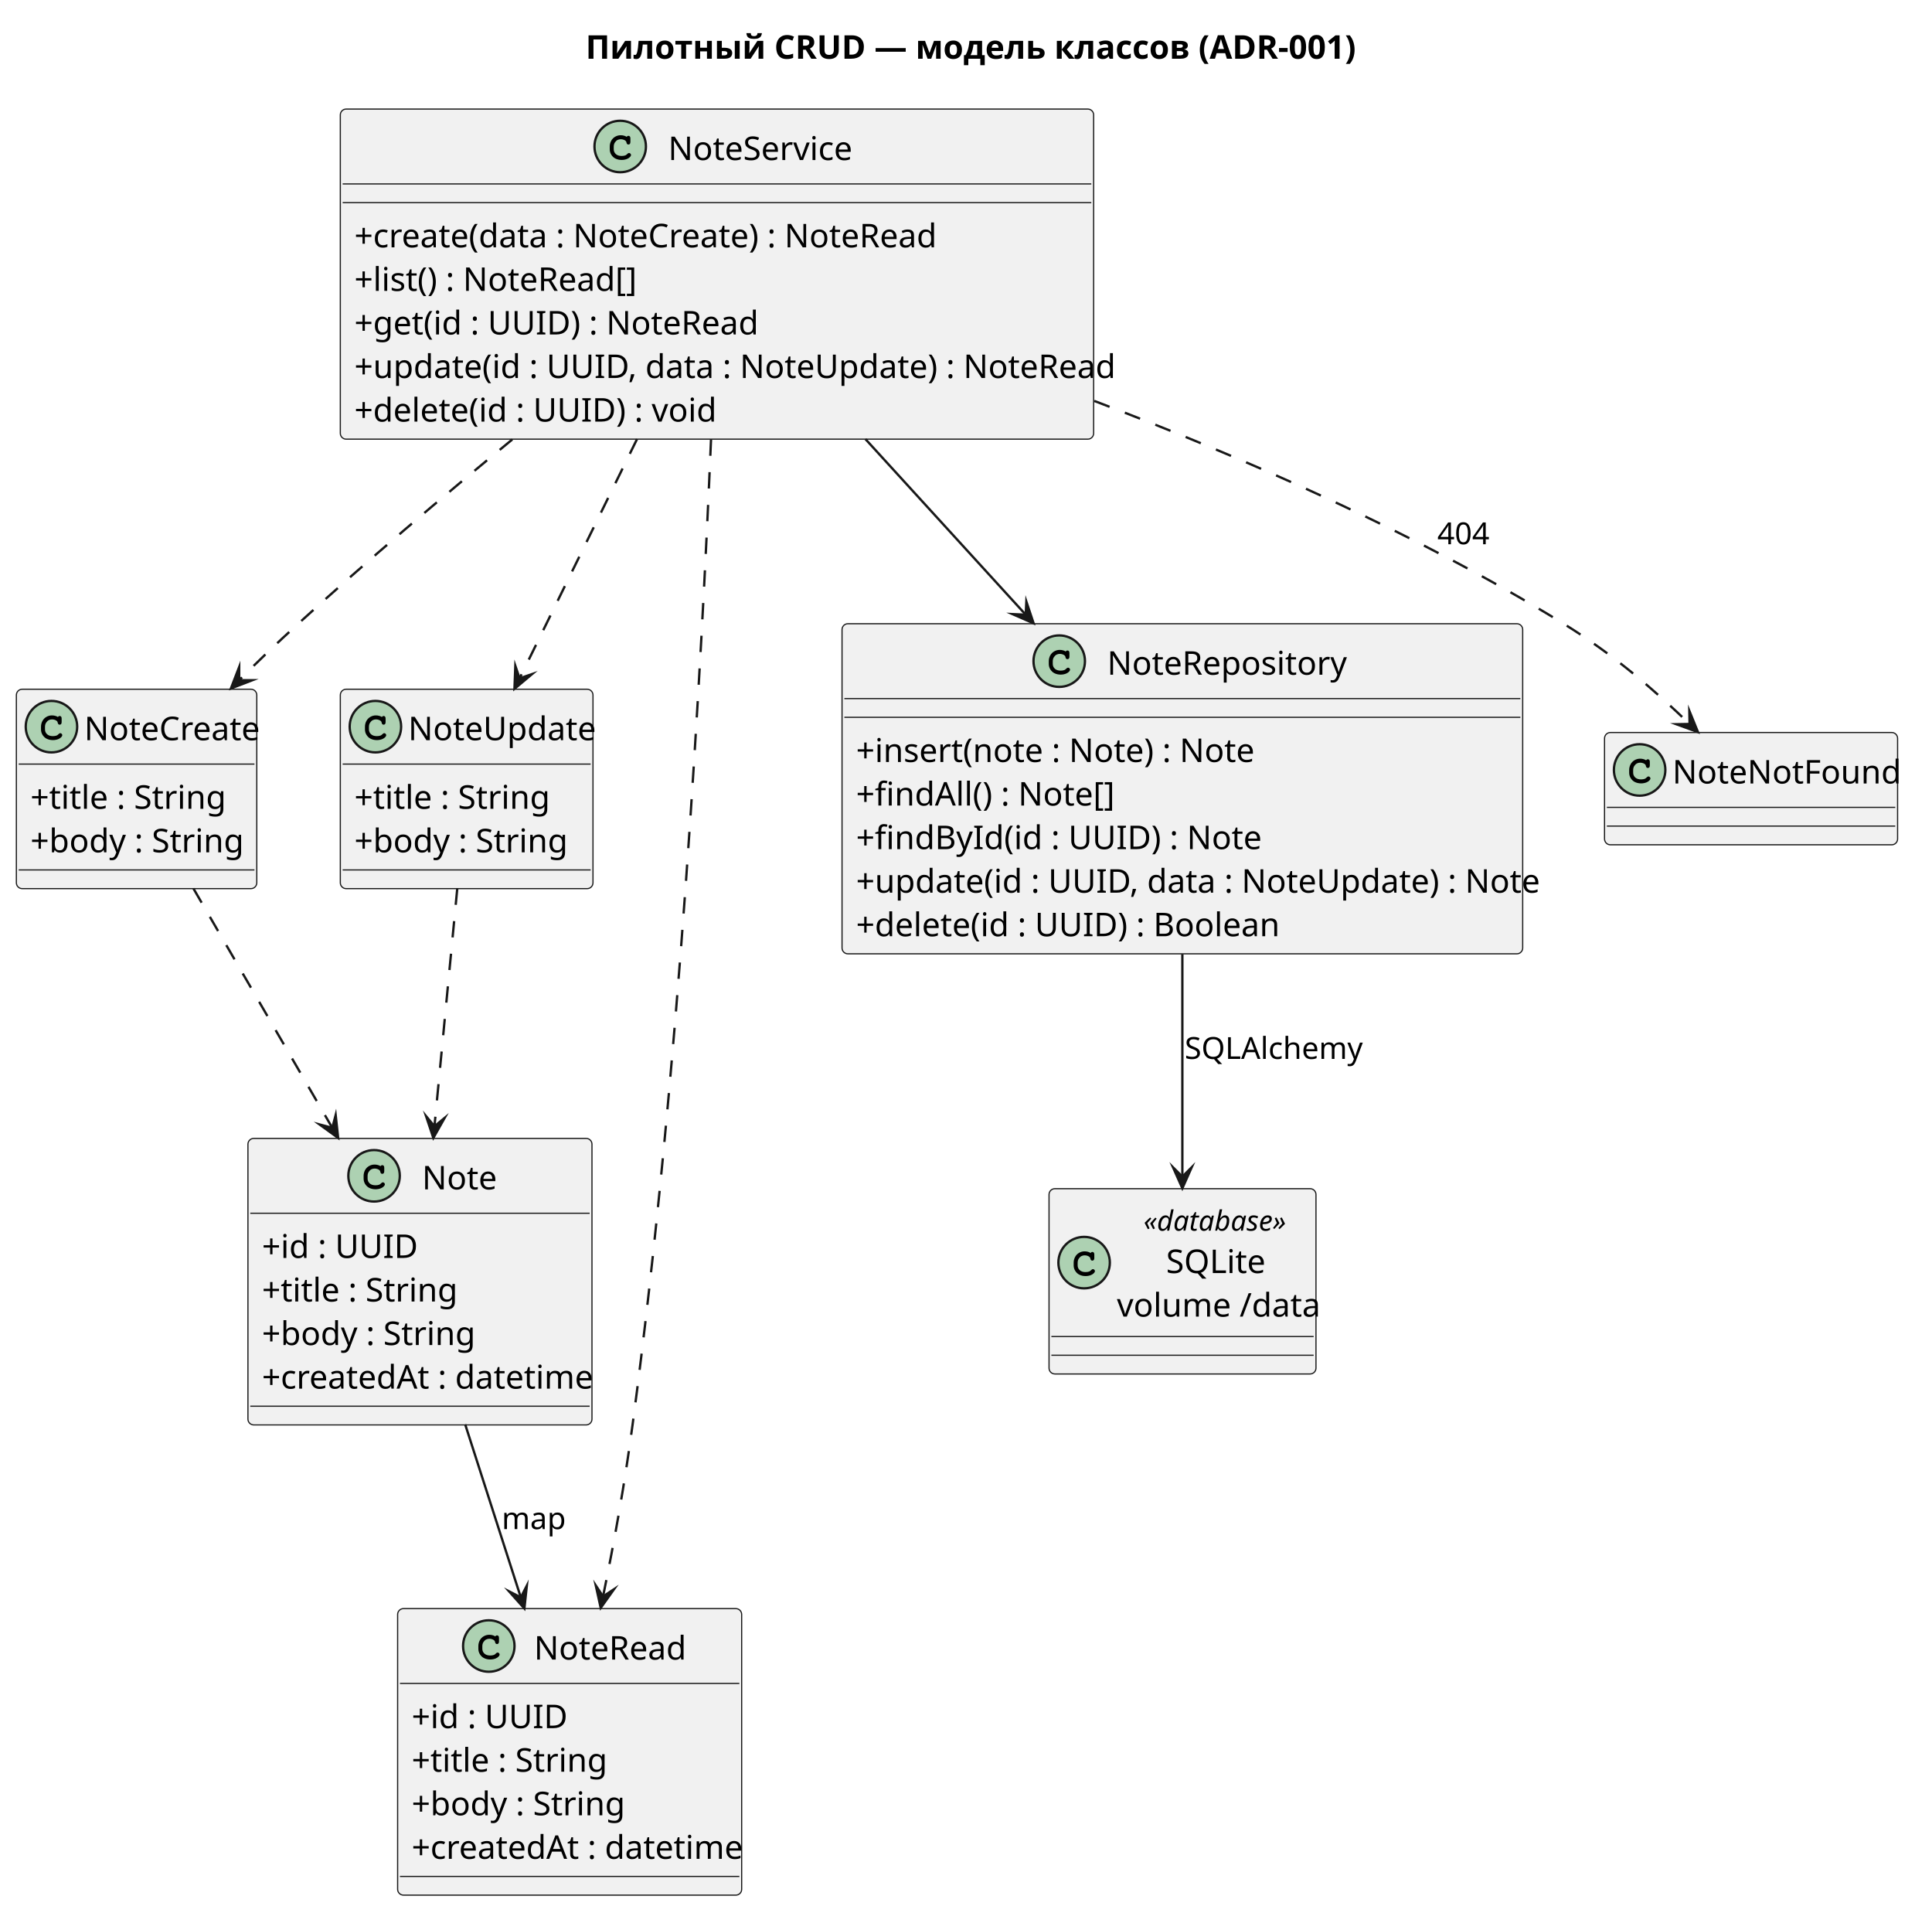
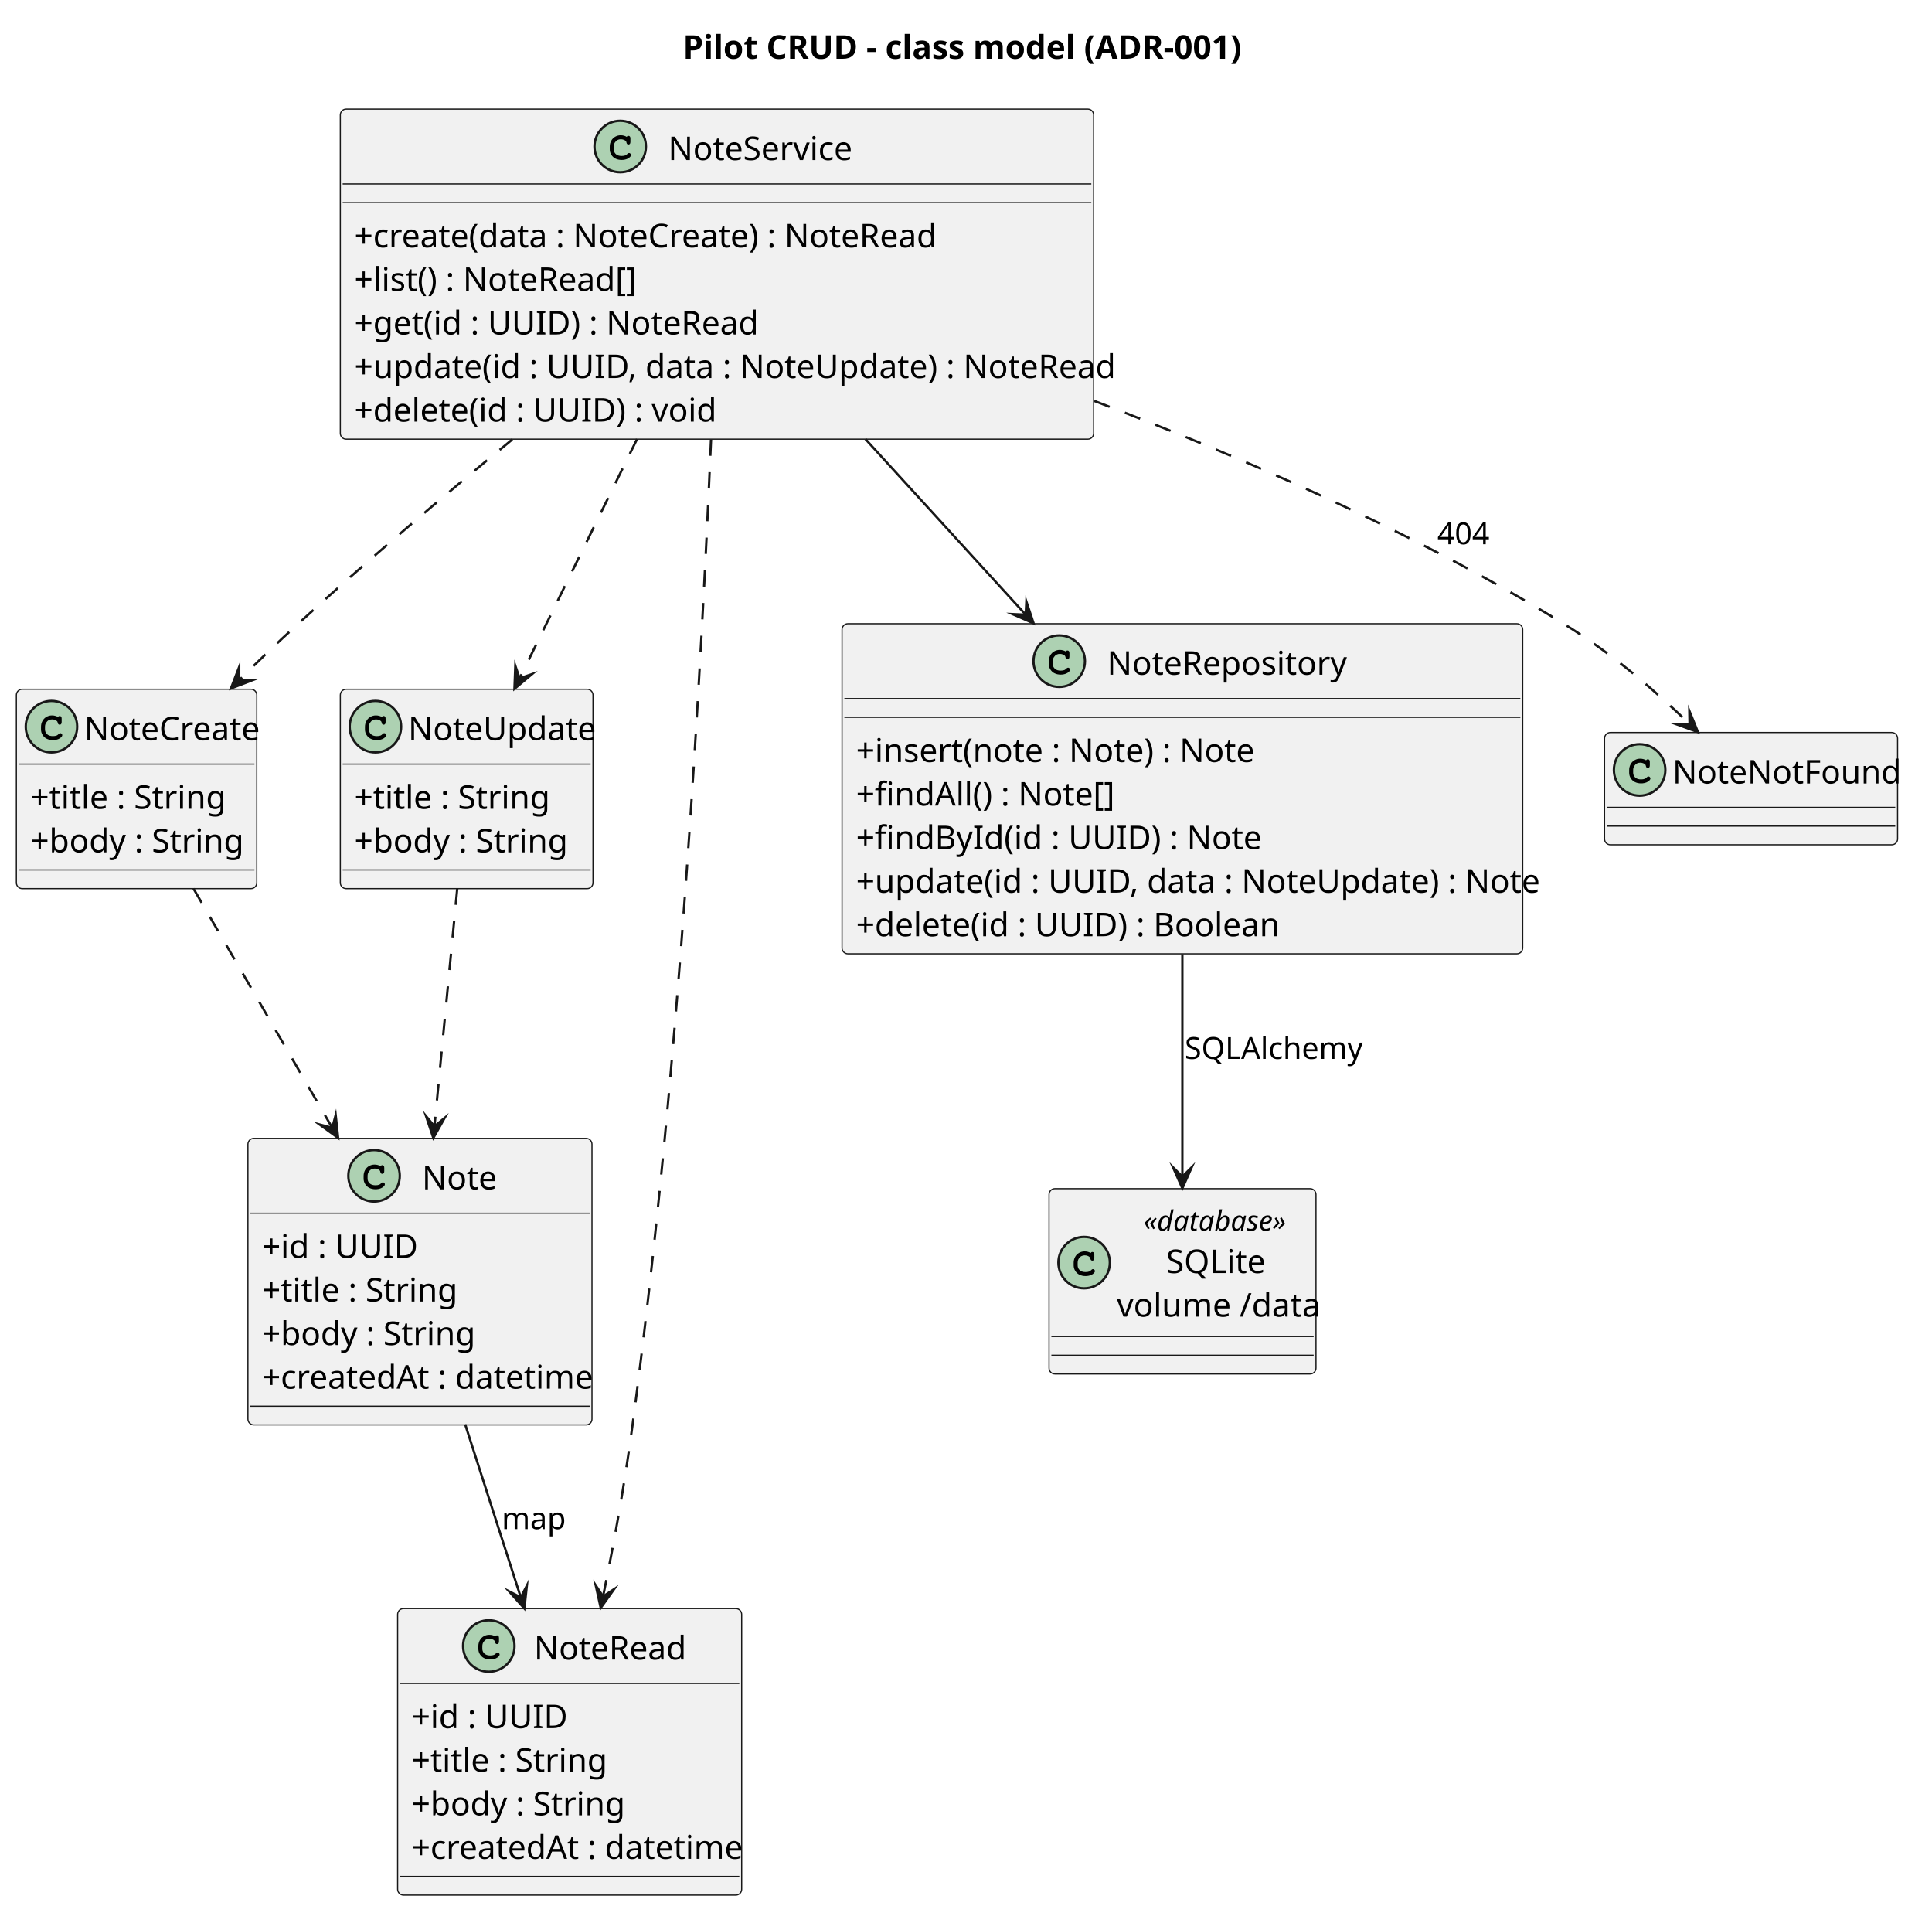
<svg xmlns="http://www.w3.org/2000/svg" contentStyleType="text/css" data-diagram-type="CLASS" height="825px" preserveAspectRatio="none" style="width:826px;height:825px;background:#FFFFFF;" version="1.1" viewBox="0 0 826 825" width="826px" zoomAndPan="magnify">
  <defs />
  <g>
    <g class="title" data-source-line="3">
-       <text fill="#000000" font-family="Segoe UI" font-size="14" font-weight="700" lengthAdjust="spacing" textLength="318.582" x="250.354" y="25.107">Пилотный CRUD — модель классов (ADR-001)</text>
+       <text fill="#000000" font-family="Segoe UI" font-size="14" font-weight="700" lengthAdjust="spacing" textLength="235.471" x="291.91" y="25.107">Pilot CRUD - class model (ADR-001)</text>
    </g>
    <g class="entity" data-qualified-name="Note" data-source-line="5" id="ent0001">
      <rect fill="#F1F1F1" height="122.484" rx="2.5" ry="2.5" style="stroke:#181818;stroke-width:0.5;" width="147.092" x="106" y="486.621" />
      <ellipse cx="159.925" cy="502.621" fill="#ADD1B2" rx="11" ry="11" style="stroke:#181818;stroke-width:1;" />
      <path d="M162.691,498.496 Q162.847,498.277 163.035,498.168 Q163.222,498.059 163.441,498.059 Q163.816,498.059 164.05,498.324 Q164.285,498.574 164.285,499.184 L164.285,500.637 Q164.285,501.246 164.05,501.512 Q163.816,501.777 163.441,501.777 Q163.097,501.777 162.894,501.574 Q162.691,501.387 162.582,500.871 Q162.535,500.512 162.347,500.324 Q162.019,499.949 161.41,499.731 Q160.8,499.512 160.175,499.512 Q159.41,499.512 158.769,499.84 Q158.144,500.168 157.644,500.918 Q157.16,501.668 157.16,502.699 L157.16,503.793 Q157.16,505.027 158.05,505.856 Q158.941,506.668 160.535,506.668 Q161.472,506.668 162.128,506.418 Q162.519,506.262 162.941,505.824 Q163.207,505.559 163.347,505.481 Q163.503,505.402 163.707,505.402 Q164.035,505.402 164.285,505.668 Q164.55,505.918 164.55,506.262 Q164.55,506.606 164.207,507.012 Q163.707,507.59 162.91,507.918 Q161.832,508.371 160.535,508.371 Q159.019,508.371 157.816,507.746 Q156.832,507.246 156.144,506.184 Q155.457,505.106 155.457,503.824 L155.457,502.668 Q155.457,501.34 156.066,500.199 Q156.691,499.043 157.785,498.434 Q158.878,497.809 160.113,497.809 Q160.847,497.809 161.488,497.981 Q162.144,498.137 162.691,498.496 Z " fill="#000000" />
      <text fill="#000000" font-family="Segoe UI" font-size="14" lengthAdjust="spacing" textLength="30.741" x="180.425" y="508.418">Note</text>
      <line style="stroke:#181818;stroke-width:0.5;" x1="107" x2="252.092" y1="518.621" y2="518.621" />
      <text fill="#000000" font-family="Segoe UI" font-size="14" lengthAdjust="spacing" textLength="64.695" x="112" y="537.729">+id : UUID</text>
      <text fill="#000000" font-family="Segoe UI" font-size="14" lengthAdjust="spacing" textLength="80.48" x="112" y="556.35">+title : String</text>
      <text fill="#000000" font-family="Segoe UI" font-size="14" lengthAdjust="spacing" textLength="88.341" x="112" y="574.971">+body : String</text>
      <text fill="#000000" font-family="Segoe UI" font-size="14" lengthAdjust="spacing" textLength="135.092" x="112" y="593.592">+createdAt : datetime</text>
      <line style="stroke:#181818;stroke-width:0.5;" x1="107" x2="252.092" y1="601.106" y2="601.106" />
    </g>
    <g class="entity" data-qualified-name="NoteCreate" data-source-line="12" id="ent0002">
      <rect fill="#F1F1F1" height="85.242" rx="2.5" ry="2.5" style="stroke:#181818;stroke-width:0.5;" width="102.786" x="7" y="294.621" />
      <ellipse cx="22" cy="310.621" fill="#ADD1B2" rx="11" ry="11" style="stroke:#181818;stroke-width:1;" />
      <path d="M24.766,306.496 Q24.922,306.277 25.109,306.168 Q25.297,306.059 25.516,306.059 Q25.891,306.059 26.125,306.324 Q26.359,306.574 26.359,307.184 L26.359,308.637 Q26.359,309.246 26.125,309.512 Q25.891,309.777 25.516,309.777 Q25.172,309.777 24.969,309.574 Q24.766,309.387 24.656,308.871 Q24.609,308.512 24.422,308.324 Q24.094,307.949 23.484,307.731 Q22.875,307.512 22.25,307.512 Q21.484,307.512 20.844,307.84 Q20.219,308.168 19.719,308.918 Q19.234,309.668 19.234,310.699 L19.234,311.793 Q19.234,313.027 20.125,313.856 Q21.016,314.668 22.609,314.668 Q23.547,314.668 24.203,314.418 Q24.594,314.262 25.016,313.824 Q25.281,313.559 25.422,313.481 Q25.578,313.402 25.781,313.402 Q26.109,313.402 26.359,313.668 Q26.625,313.918 26.625,314.262 Q26.625,314.606 26.281,315.012 Q25.781,315.59 24.984,315.918 Q23.906,316.371 22.609,316.371 Q21.094,316.371 19.891,315.746 Q18.906,315.246 18.219,314.184 Q17.531,313.106 17.531,311.824 L17.531,310.668 Q17.531,309.34 18.141,308.199 Q18.766,307.043 19.859,306.434 Q20.953,305.809 22.188,305.809 Q22.922,305.809 23.562,305.981 Q24.219,306.137 24.766,306.496 Z " fill="#000000" />
      <text fill="#000000" font-family="Segoe UI" font-size="14" lengthAdjust="spacing" textLength="70.786" x="36" y="316.418">NoteCreate</text>
      <line style="stroke:#181818;stroke-width:0.5;" x1="8" x2="108.786" y1="326.621" y2="326.621" />
      <text fill="#000000" font-family="Segoe UI" font-size="14" lengthAdjust="spacing" textLength="80.48" x="13" y="345.728">+title : String</text>
      <text fill="#000000" font-family="Segoe UI" font-size="14" lengthAdjust="spacing" textLength="88.341" x="13" y="364.35">+body : String</text>
      <line style="stroke:#181818;stroke-width:0.5;" x1="8" x2="108.786" y1="371.863" y2="371.863" />
    </g>
    <g class="entity" data-qualified-name="NoteUpdate" data-source-line="17" id="ent0003">
      <rect fill="#F1F1F1" height="85.242" rx="2.5" ry="2.5" style="stroke:#181818;stroke-width:0.5;" width="108.022" x="145.5" y="294.621" />
      <ellipse cx="160.5" cy="310.621" fill="#ADD1B2" rx="11" ry="11" style="stroke:#181818;stroke-width:1;" />
      <path d="M163.266,306.496 Q163.422,306.277 163.609,306.168 Q163.797,306.059 164.016,306.059 Q164.391,306.059 164.625,306.324 Q164.859,306.574 164.859,307.184 L164.859,308.637 Q164.859,309.246 164.625,309.512 Q164.391,309.777 164.016,309.777 Q163.672,309.777 163.469,309.574 Q163.266,309.387 163.156,308.871 Q163.109,308.512 162.922,308.324 Q162.594,307.949 161.984,307.731 Q161.375,307.512 160.75,307.512 Q159.984,307.512 159.344,307.84 Q158.719,308.168 158.219,308.918 Q157.734,309.668 157.734,310.699 L157.734,311.793 Q157.734,313.027 158.625,313.856 Q159.516,314.668 161.109,314.668 Q162.047,314.668 162.703,314.418 Q163.094,314.262 163.516,313.824 Q163.781,313.559 163.922,313.481 Q164.078,313.402 164.281,313.402 Q164.609,313.402 164.859,313.668 Q165.125,313.918 165.125,314.262 Q165.125,314.606 164.781,315.012 Q164.281,315.59 163.484,315.918 Q162.406,316.371 161.109,316.371 Q159.594,316.371 158.391,315.746 Q157.406,315.246 156.719,314.184 Q156.031,313.106 156.031,311.824 L156.031,310.668 Q156.031,309.34 156.641,308.199 Q157.266,307.043 158.359,306.434 Q159.453,305.809 160.688,305.809 Q161.422,305.809 162.062,305.981 Q162.719,306.137 163.266,306.496 Z " fill="#000000" />
      <text fill="#000000" font-family="Segoe UI" font-size="14" lengthAdjust="spacing" textLength="76.022" x="174.5" y="316.418">NoteUpdate</text>
      <line style="stroke:#181818;stroke-width:0.5;" x1="146.5" x2="252.523" y1="326.621" y2="326.621" />
      <text fill="#000000" font-family="Segoe UI" font-size="14" lengthAdjust="spacing" textLength="80.48" x="151.5" y="345.728">+title : String</text>
      <text fill="#000000" font-family="Segoe UI" font-size="14" lengthAdjust="spacing" textLength="88.341" x="151.5" y="364.35">+body : String</text>
      <line style="stroke:#181818;stroke-width:0.5;" x1="146.5" x2="252.523" y1="371.863" y2="371.863" />
    </g>
    <g class="entity" data-qualified-name="NoteRead" data-source-line="22" id="ent0004">
      <rect fill="#F1F1F1" height="122.484" rx="2.5" ry="2.5" style="stroke:#181818;stroke-width:0.5;" width="147.092" x="170" y="687.621" />
      <ellipse cx="208.98" cy="703.621" fill="#ADD1B2" rx="11" ry="11" style="stroke:#181818;stroke-width:1;" />
      <path d="M211.745,699.496 Q211.901,699.277 212.089,699.168 Q212.276,699.059 212.495,699.059 Q212.87,699.059 213.105,699.324 Q213.339,699.574 213.339,700.184 L213.339,701.637 Q213.339,702.246 213.105,702.512 Q212.87,702.777 212.495,702.777 Q212.151,702.777 211.948,702.574 Q211.745,702.387 211.636,701.871 Q211.589,701.512 211.401,701.324 Q211.073,700.949 210.464,700.731 Q209.855,700.512 209.23,700.512 Q208.464,700.512 207.823,700.84 Q207.198,701.168 206.698,701.918 Q206.214,702.668 206.214,703.699 L206.214,704.793 Q206.214,706.027 207.105,706.856 Q207.995,707.668 209.589,707.668 Q210.526,707.668 211.183,707.418 Q211.573,707.262 211.995,706.824 Q212.261,706.559 212.401,706.481 Q212.558,706.402 212.761,706.402 Q213.089,706.402 213.339,706.668 Q213.605,706.918 213.605,707.262 Q213.605,707.606 213.261,708.012 Q212.761,708.59 211.964,708.918 Q210.886,709.371 209.589,709.371 Q208.073,709.371 206.87,708.746 Q205.886,708.246 205.198,707.184 Q204.511,706.106 204.511,704.824 L204.511,703.668 Q204.511,702.34 205.12,701.199 Q205.745,700.043 206.839,699.434 Q207.933,698.809 209.167,698.809 Q209.901,698.809 210.542,698.981 Q211.198,699.137 211.745,699.496 Z " fill="#000000" />
      <text fill="#000000" font-family="Segoe UI" font-size="14" lengthAdjust="spacing" textLength="61.804" x="228.308" y="709.418">NoteRead</text>
      <line style="stroke:#181818;stroke-width:0.5;" x1="171" x2="316.092" y1="719.621" y2="719.621" />
      <text fill="#000000" font-family="Segoe UI" font-size="14" lengthAdjust="spacing" textLength="64.695" x="176" y="738.729">+id : UUID</text>
      <text fill="#000000" font-family="Segoe UI" font-size="14" lengthAdjust="spacing" textLength="80.48" x="176" y="757.35">+title : String</text>
      <text fill="#000000" font-family="Segoe UI" font-size="14" lengthAdjust="spacing" textLength="88.341" x="176" y="775.971">+body : String</text>
      <text fill="#000000" font-family="Segoe UI" font-size="14" lengthAdjust="spacing" textLength="135.092" x="176" y="794.592">+createdAt : datetime</text>
      <line style="stroke:#181818;stroke-width:0.5;" x1="171" x2="316.092" y1="802.106" y2="802.106" />
    </g>
    <g class="entity" data-qualified-name="NoteService" data-source-line="29" id="ent0005">
      <rect fill="#F1F1F1" height="141.106" rx="2.5" ry="2.5" style="stroke:#181818;stroke-width:0.5;" width="322.071" x="145.5" y="46.621" />
      <ellipse cx="265.16" cy="62.621" fill="#ADD1B2" rx="11" ry="11" style="stroke:#181818;stroke-width:1;" />
      <path d="M267.925,58.496 Q268.082,58.277 268.269,58.168 Q268.457,58.059 268.675,58.059 Q269.05,58.059 269.285,58.324 Q269.519,58.574 269.519,59.184 L269.519,60.637 Q269.519,61.246 269.285,61.512 Q269.05,61.777 268.675,61.777 Q268.332,61.777 268.128,61.574 Q267.925,61.387 267.816,60.871 Q267.769,60.512 267.582,60.324 Q267.253,59.949 266.644,59.73 Q266.035,59.512 265.41,59.512 Q264.644,59.512 264.003,59.84 Q263.378,60.168 262.878,60.918 Q262.394,61.668 262.394,62.699 L262.394,63.793 Q262.394,65.027 263.285,65.856 Q264.175,66.668 265.769,66.668 Q266.707,66.668 267.363,66.418 Q267.753,66.262 268.175,65.824 Q268.441,65.559 268.582,65.481 Q268.738,65.402 268.941,65.402 Q269.269,65.402 269.519,65.668 Q269.785,65.918 269.785,66.262 Q269.785,66.606 269.441,67.012 Q268.941,67.59 268.144,67.918 Q267.066,68.371 265.769,68.371 Q264.253,68.371 263.05,67.746 Q262.066,67.246 261.378,66.184 Q260.691,65.106 260.691,63.824 L260.691,62.668 Q260.691,61.34 261.3,60.199 Q261.925,59.043 263.019,58.434 Q264.113,57.809 265.347,57.809 Q266.082,57.809 266.722,57.98 Q267.378,58.137 267.925,58.496 Z " fill="#000000" />
      <text fill="#000000" font-family="Segoe UI" font-size="14" lengthAdjust="spacing" textLength="74.252" x="285.66" y="68.418">NoteService</text>
      <line style="stroke:#181818;stroke-width:0.5;" x1="146.5" x2="466.571" y1="78.621" y2="78.621" />
      <line style="stroke:#181818;stroke-width:0.5;" x1="146.5" x2="466.571" y1="86.621" y2="86.621" />
      <text fill="#000000" font-family="Segoe UI" font-size="14" lengthAdjust="spacing" textLength="237.105" x="151.5" y="105.728">+create(data : NoteCreate) : NoteRead</text>
      <text fill="#000000" font-family="Segoe UI" font-size="14" lengthAdjust="spacing" textLength="116.45" x="151.5" y="124.35">+list() : NoteRead[]</text>
      <text fill="#000000" font-family="Segoe UI" font-size="14" lengthAdjust="spacing" textLength="165.963" x="151.5" y="142.971">+get(id : UUID) : NoteRead</text>
      <text fill="#000000" font-family="Segoe UI" font-size="14" lengthAdjust="spacing" textLength="310.071" x="151.5" y="161.592">+update(id : UUID, data : NoteUpdate) : NoteRead</text>
      <text fill="#000000" font-family="Segoe UI" font-size="14" lengthAdjust="spacing" textLength="148.736" x="151.5" y="180.213">+delete(id : UUID) : void</text>
    </g>
    <g class="entity" data-qualified-name="NoteRepository" data-source-line="37" id="ent0006">
      <rect fill="#F1F1F1" height="141.106" rx="2.5" ry="2.5" style="stroke:#181818;stroke-width:0.5;" width="291.009" x="360" y="266.621" />
      <ellipse cx="452.859" cy="282.621" fill="#ADD1B2" rx="11" ry="11" style="stroke:#181818;stroke-width:1;" />
      <path d="M455.625,278.496 Q455.781,278.277 455.969,278.168 Q456.156,278.059 456.375,278.059 Q456.75,278.059 456.984,278.324 Q457.219,278.574 457.219,279.184 L457.219,280.637 Q457.219,281.246 456.984,281.512 Q456.75,281.777 456.375,281.777 Q456.031,281.777 455.828,281.574 Q455.625,281.387 455.516,280.871 Q455.469,280.512 455.281,280.324 Q454.953,279.949 454.344,279.731 Q453.734,279.512 453.109,279.512 Q452.344,279.512 451.703,279.84 Q451.078,280.168 450.578,280.918 Q450.094,281.668 450.094,282.699 L450.094,283.793 Q450.094,285.027 450.984,285.856 Q451.875,286.668 453.469,286.668 Q454.406,286.668 455.062,286.418 Q455.453,286.262 455.875,285.824 Q456.141,285.559 456.281,285.481 Q456.438,285.402 456.641,285.402 Q456.969,285.402 457.219,285.668 Q457.484,285.918 457.484,286.262 Q457.484,286.606 457.141,287.012 Q456.641,287.59 455.844,287.918 Q454.766,288.371 453.469,288.371 Q451.953,288.371 450.75,287.746 Q449.766,287.246 449.078,286.184 Q448.391,285.106 448.391,283.824 L448.391,282.668 Q448.391,281.34 449,280.199 Q449.625,279.043 450.719,278.434 Q451.812,277.809 453.047,277.809 Q453.781,277.809 454.422,277.981 Q455.078,278.137 455.625,278.496 Z " fill="#000000" />
      <text fill="#000000" font-family="Segoe UI" font-size="14" lengthAdjust="spacing" textLength="96.79" x="473.359" y="288.418">NoteRepository</text>
      <line style="stroke:#181818;stroke-width:0.5;" x1="361" x2="650.009" y1="298.621" y2="298.621" />
      <line style="stroke:#181818;stroke-width:0.5;" x1="361" x2="650.009" y1="306.621" y2="306.621" />
      <text fill="#000000" font-family="Segoe UI" font-size="14" lengthAdjust="spacing" textLength="163.297" x="366" y="325.728">+insert(note : Note) : Note</text>
      <text fill="#000000" font-family="Segoe UI" font-size="14" lengthAdjust="spacing" textLength="107.673" x="366" y="344.35">+findAll() : Note[]</text>
      <text fill="#000000" font-family="Segoe UI" font-size="14" lengthAdjust="spacing" textLength="165.3" x="366" y="362.971">+findById(id : UUID) : Note</text>
      <text fill="#000000" font-family="Segoe UI" font-size="14" lengthAdjust="spacing" textLength="279.009" x="366" y="381.592">+update(id : UUID, data : NoteUpdate) : Note</text>
      <text fill="#000000" font-family="Segoe UI" font-size="14" lengthAdjust="spacing" textLength="172.382" x="366" y="400.213">+delete(id : UUID) : Boolean</text>
    </g>
    <g class="entity" data-qualified-name="NoteNotFound" data-source-line="45" id="ent0007">
      <rect fill="#F1F1F1" height="48" rx="2.5" ry="2.5" style="stroke:#181818;stroke-width:0.5;" width="125.29" x="686" y="313.121" />
      <ellipse cx="701" cy="329.121" fill="#ADD1B2" rx="11" ry="11" style="stroke:#181818;stroke-width:1;" />
      <path d="M703.766,324.996 Q703.922,324.777 704.109,324.668 Q704.297,324.559 704.516,324.559 Q704.891,324.559 705.125,324.824 Q705.359,325.074 705.359,325.684 L705.359,327.137 Q705.359,327.746 705.125,328.012 Q704.891,328.277 704.516,328.277 Q704.172,328.277 703.969,328.074 Q703.766,327.887 703.656,327.371 Q703.609,327.012 703.422,326.824 Q703.094,326.449 702.484,326.231 Q701.875,326.012 701.25,326.012 Q700.484,326.012 699.844,326.34 Q699.219,326.668 698.719,327.418 Q698.234,328.168 698.234,329.199 L698.234,330.293 Q698.234,331.527 699.125,332.356 Q700.016,333.168 701.609,333.168 Q702.547,333.168 703.203,332.918 Q703.594,332.762 704.016,332.324 Q704.281,332.059 704.422,331.981 Q704.578,331.902 704.781,331.902 Q705.109,331.902 705.359,332.168 Q705.625,332.418 705.625,332.762 Q705.625,333.106 705.281,333.512 Q704.781,334.09 703.984,334.418 Q702.906,334.871 701.609,334.871 Q700.094,334.871 698.891,334.246 Q697.906,333.746 697.219,332.684 Q696.531,331.606 696.531,330.324 L696.531,329.168 Q696.531,327.84 697.141,326.699 Q697.766,325.543 698.859,324.934 Q699.953,324.309 701.188,324.309 Q701.922,324.309 702.562,324.481 Q703.219,324.637 703.766,324.996 Z " fill="#000000" />
      <text fill="#000000" font-family="Segoe UI" font-size="14" lengthAdjust="spacing" textLength="93.29" x="715" y="334.918">NoteNotFound</text>
      <line style="stroke:#181818;stroke-width:0.5;" x1="687" x2="810.29" y1="345.121" y2="345.121" />
      <line style="stroke:#181818;stroke-width:0.5;" x1="687" x2="810.29" y1="353.121" y2="353.121" />
    </g>
    <g class="entity" data-qualified-name="db" data-source-line="47" id="ent0008">
      <rect fill="#F1F1F1" height="79.203" rx="2.5" ry="2.5" style="stroke:#181818;stroke-width:0.5;" width="114.127" x="448.5" y="508.121" />
      <ellipse cx="463.5" cy="539.723" fill="#ADD1B2" rx="11" ry="11" style="stroke:#181818;stroke-width:1;" />
      <path d="M466.266,535.598 Q466.422,535.379 466.609,535.269 Q466.797,535.16 467.016,535.16 Q467.391,535.16 467.625,535.426 Q467.859,535.676 467.859,536.285 L467.859,537.738 Q467.859,538.348 467.625,538.613 Q467.391,538.879 467.016,538.879 Q466.672,538.879 466.469,538.676 Q466.266,538.488 466.156,537.973 Q466.109,537.613 465.922,537.426 Q465.594,537.051 464.984,536.832 Q464.375,536.613 463.75,536.613 Q462.984,536.613 462.344,536.941 Q461.719,537.269 461.219,538.019 Q460.734,538.769 460.734,539.801 L460.734,540.894 Q460.734,542.129 461.625,542.957 Q462.516,543.769 464.109,543.769 Q465.047,543.769 465.703,543.519 Q466.094,543.363 466.516,542.926 Q466.781,542.66 466.922,542.582 Q467.078,542.504 467.281,542.504 Q467.609,542.504 467.859,542.769 Q468.125,543.019 468.125,543.363 Q468.125,543.707 467.781,544.113 Q467.281,544.691 466.484,545.019 Q465.406,545.473 464.109,545.473 Q462.594,545.473 461.391,544.848 Q460.406,544.348 459.719,543.285 Q459.031,542.207 459.031,540.926 L459.031,539.769 Q459.031,538.441 459.641,537.301 Q460.266,536.144 461.359,535.535 Q462.453,534.91 463.688,534.91 Q464.422,534.91 465.062,535.082 Q465.719,535.238 466.266,535.598 Z " fill="#000000" />
      <text fill="#000000" font-family="Segoe UI" font-size="12" font-style="italic" lengthAdjust="spacing" textLength="59.32" x="488.903" y="526.07">«database»</text>
      <text fill="#000000" font-family="Segoe UI" font-size="14" lengthAdjust="spacing" textLength="40.038" x="498.544" y="544.189">SQLite</text>
      <text fill="#000000" font-family="Segoe UI" font-size="14" lengthAdjust="spacing" textLength="82.127" x="477.5" y="562.811">volume /data</text>
      <line style="stroke:#181818;stroke-width:0.5;" x1="449.5" x2="561.627" y1="571.324" y2="571.324" />
      <line style="stroke:#181818;stroke-width:0.5;" x1="449.5" x2="561.627" y1="579.324" y2="579.324" />
    </g>
    <g class="link" data-entity-1="ent0005" data-entity-2="ent0006" data-link-type="dependency" data-source-line="49" id="lnk9">
      <path codeLine="49" d="M370.01,187.701 C392.99,212.871 415.56,237.588 438.539,262.768" fill="none" id="NoteService-to-NoteRepository" style="stroke:#181818;stroke-width:1;" />
      <polygon fill="#181818" points="441.91,266.461,438.798,257.117,438.539,262.768,432.889,262.51,441.91,266.461" style="stroke:#181818;stroke-width:1;stroke-linejoin:miter;stroke-miterlimit:10;" />
    </g>
    <g class="link" data-entity-1="ent0006" data-entity-2="ent0008" data-link-type="dependency" data-source-line="50" id="lnk10">
      <path codeLine="50" d="M505.5,407.841 C505.5,441.221 505.5,474.931 505.5,502.971" fill="none" id="NoteRepository-to-db" style="stroke:#181818;stroke-width:1;" />
      <polygon fill="#181818" points="505.5,507.971,509.5,498.971,505.5,502.971,501.5,498.971,505.5,507.971" style="stroke:#181818;stroke-width:1;stroke-linejoin:miter;stroke-miterlimit:10;" />
      <text fill="#000000" font-family="Segoe UI" font-size="13" lengthAdjust="spacing" textLength="72.008" x="506.5" y="452.649">SQLAlchemy</text>
    </g>
    <g class="link" data-entity-1="ent0005" data-entity-2="ent0002" data-link-type="dependency" data-source-line="51" id="lnk11">
      <path codeLine="51" d="M219.03,187.851 C189.44,212.181 156.55,240.051 127.5,266.621 C117.96,275.341 111.547,281.478 102.257,290.757" fill="none" id="NoteService-to-NoteCreate" style="stroke:#181818;stroke-width:1;stroke-dasharray:7,7;" />
      <polygon fill="#181818" points="98.72,294.291,107.914,290.76,102.257,290.757,102.26,285.101,98.72,294.291" style="stroke:#181818;stroke-width:1;stroke-linejoin:miter;stroke-miterlimit:10;" />
    </g>
    <g class="link" data-entity-1="ent0005" data-entity-2="ent0003" data-link-type="dependency" data-source-line="52" id="lnk12">
      <path codeLine="52" d="M272.35,187.701 C255.1,222.841 236.953,259.802 222.153,289.962" fill="none" id="NoteService-to-NoteUpdate" style="stroke:#181818;stroke-width:1;stroke-dasharray:7,7;" />
      <polygon fill="#181818" points="219.95,294.451,227.506,288.134,222.153,289.962,220.324,284.609,219.95,294.451" style="stroke:#181818;stroke-width:1;stroke-linejoin:miter;stroke-miterlimit:10;" />
    </g>
    <g class="link" data-entity-1="ent0005" data-entity-2="ent0004" data-link-type="dependency" data-source-line="53" id="lnk13">
      <path codeLine="53" d="M303.99,187.841 C299.96,283.181 290.39,459.451 270.5,608.621 C267.04,634.571 262.789,658.092 257.829,682.422" fill="none" id="NoteService-to-NoteRead" style="stroke:#181818;stroke-width:1;stroke-dasharray:7,7;" />
      <polygon fill="#181818" points="256.83,687.321,262.547,679.302,257.829,682.422,254.708,677.703,256.83,687.321" style="stroke:#181818;stroke-width:1;stroke-linejoin:miter;stroke-miterlimit:10;" />
    </g>
    <g class="link" data-entity-1="ent0005" data-entity-2="ent0007" data-link-type="dependency" data-source-line="54" id="lnk14">
      <path codeLine="54" d="M467.85,171.381 C532.54,195.991 606.33,228.311 668.5,266.621 C689.64,279.651 707.142,294.799 722.352,309.479" fill="none" id="NoteService-to-NoteNotFound" style="stroke:#181818;stroke-width:1;stroke-dasharray:7,7;" />
      <polygon fill="#181818" points="725.95,312.951,722.252,303.823,722.352,309.479,716.696,309.579,725.95,312.951" style="stroke:#181818;stroke-width:1;stroke-linejoin:miter;stroke-miterlimit:10;" />
      <text fill="#000000" font-family="Segoe UI" font-size="13" lengthAdjust="spacing" textLength="21.023" x="614.5" y="232.649">404</text>
    </g>
    <g class="link" data-entity-1="ent0002" data-entity-2="ent0001" data-link-type="dependency" data-source-line="55" id="lnk15">
      <path codeLine="55" d="M82.7,379.811 C100.42,410.351 122.23,447.937 142.06,482.107" fill="none" id="NoteCreate-to-Note" style="stroke:#181818;stroke-width:1;stroke-dasharray:7,7;" />
      <polygon fill="#181818" points="144.57,486.431,143.512,476.639,142.06,482.107,136.593,480.655,144.57,486.431" style="stroke:#181818;stroke-width:1;stroke-linejoin:miter;stroke-miterlimit:10;" />
    </g>
    <g class="link" data-entity-1="ent0003" data-entity-2="ent0001" data-link-type="dependency" data-source-line="56" id="lnk16">
      <path codeLine="56" d="M195.5,379.811 C192.57,410.351 189.028,447.284 185.748,481.454" fill="none" id="NoteUpdate-to-Note" style="stroke:#181818;stroke-width:1;stroke-dasharray:7,7;" />
      <polygon fill="#181818" points="185.27,486.431,190.112,477.854,185.748,481.454,182.148,477.09,185.27,486.431" style="stroke:#181818;stroke-width:1;stroke-linejoin:miter;stroke-miterlimit:10;" />
    </g>
    <g class="link" data-entity-1="ent0001" data-entity-2="ent0004" data-link-type="dependency" data-source-line="57" id="lnk17">
      <path codeLine="57" d="M198.88,608.871 C206.9,633.801 214.65,657.901 222.66,682.821" fill="none" id="Note-to-NoteRead" style="stroke:#181818;stroke-width:1;" />
      <polygon fill="#181818" points="224.19,687.581,225.244,677.789,222.66,682.821,217.628,680.237,224.19,687.581" style="stroke:#181818;stroke-width:1;stroke-linejoin:miter;stroke-miterlimit:10;" />
      <text fill="#000000" font-family="Segoe UI" font-size="13" lengthAdjust="spacing" textLength="25.454" x="214.5" y="653.649">map</text>
    </g>
  </g>
</svg>
